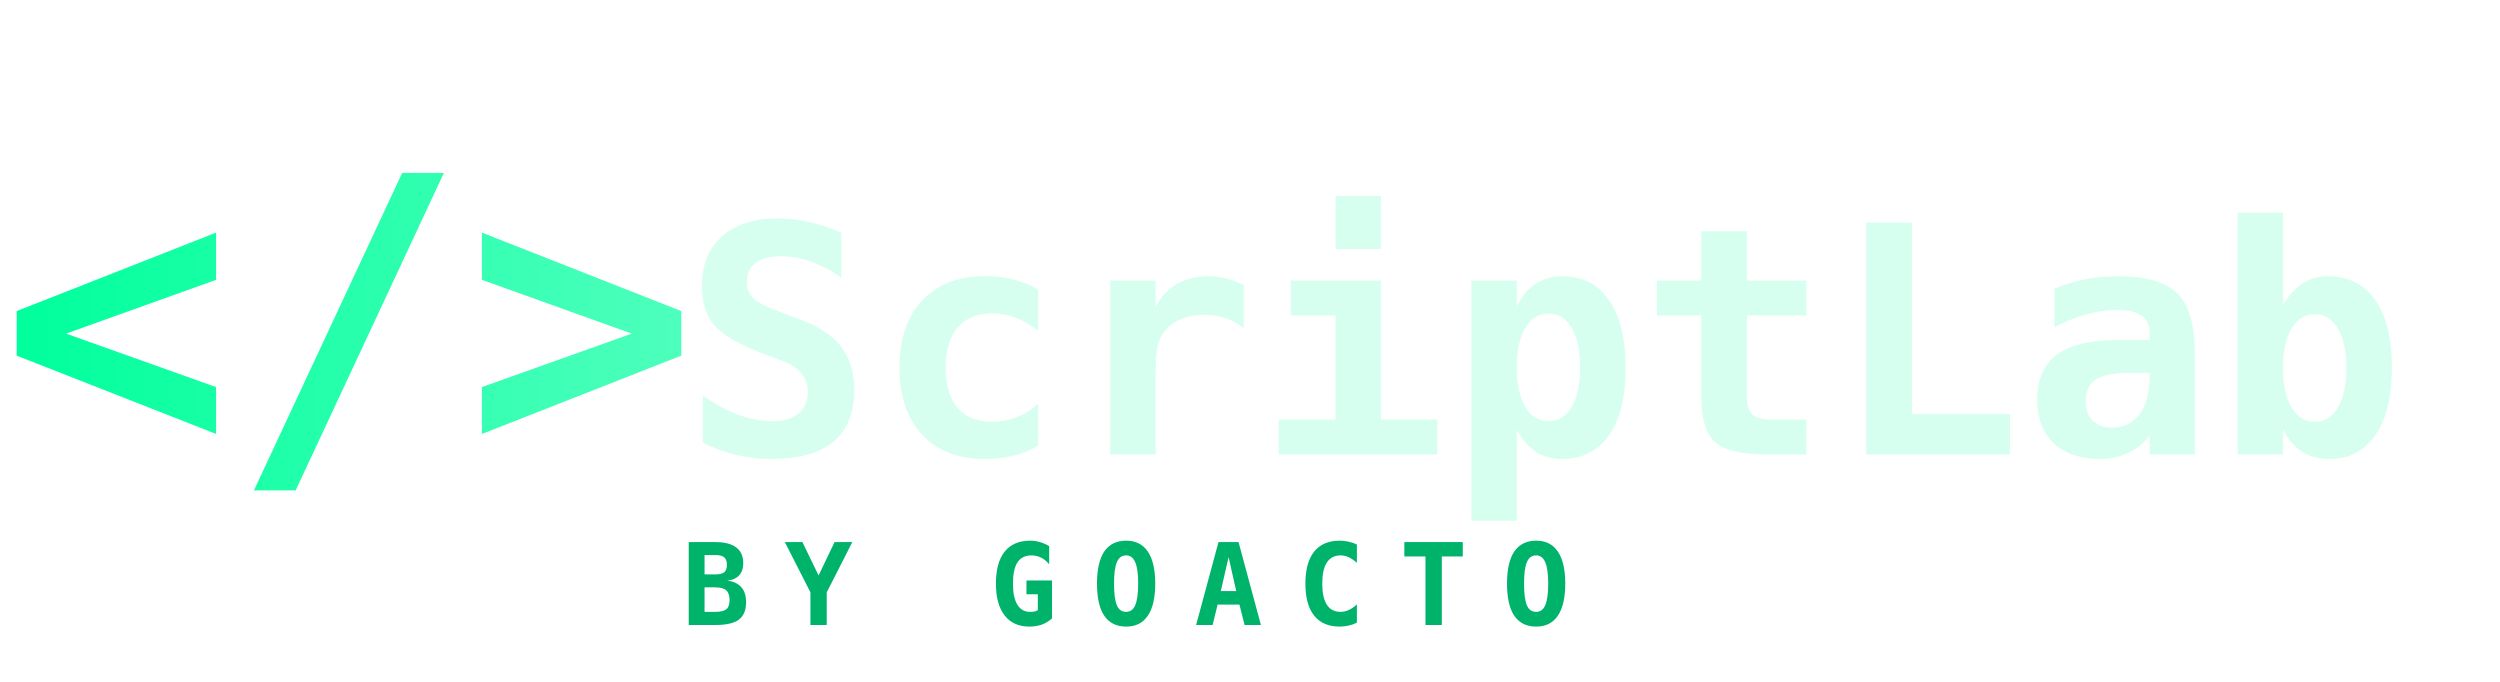
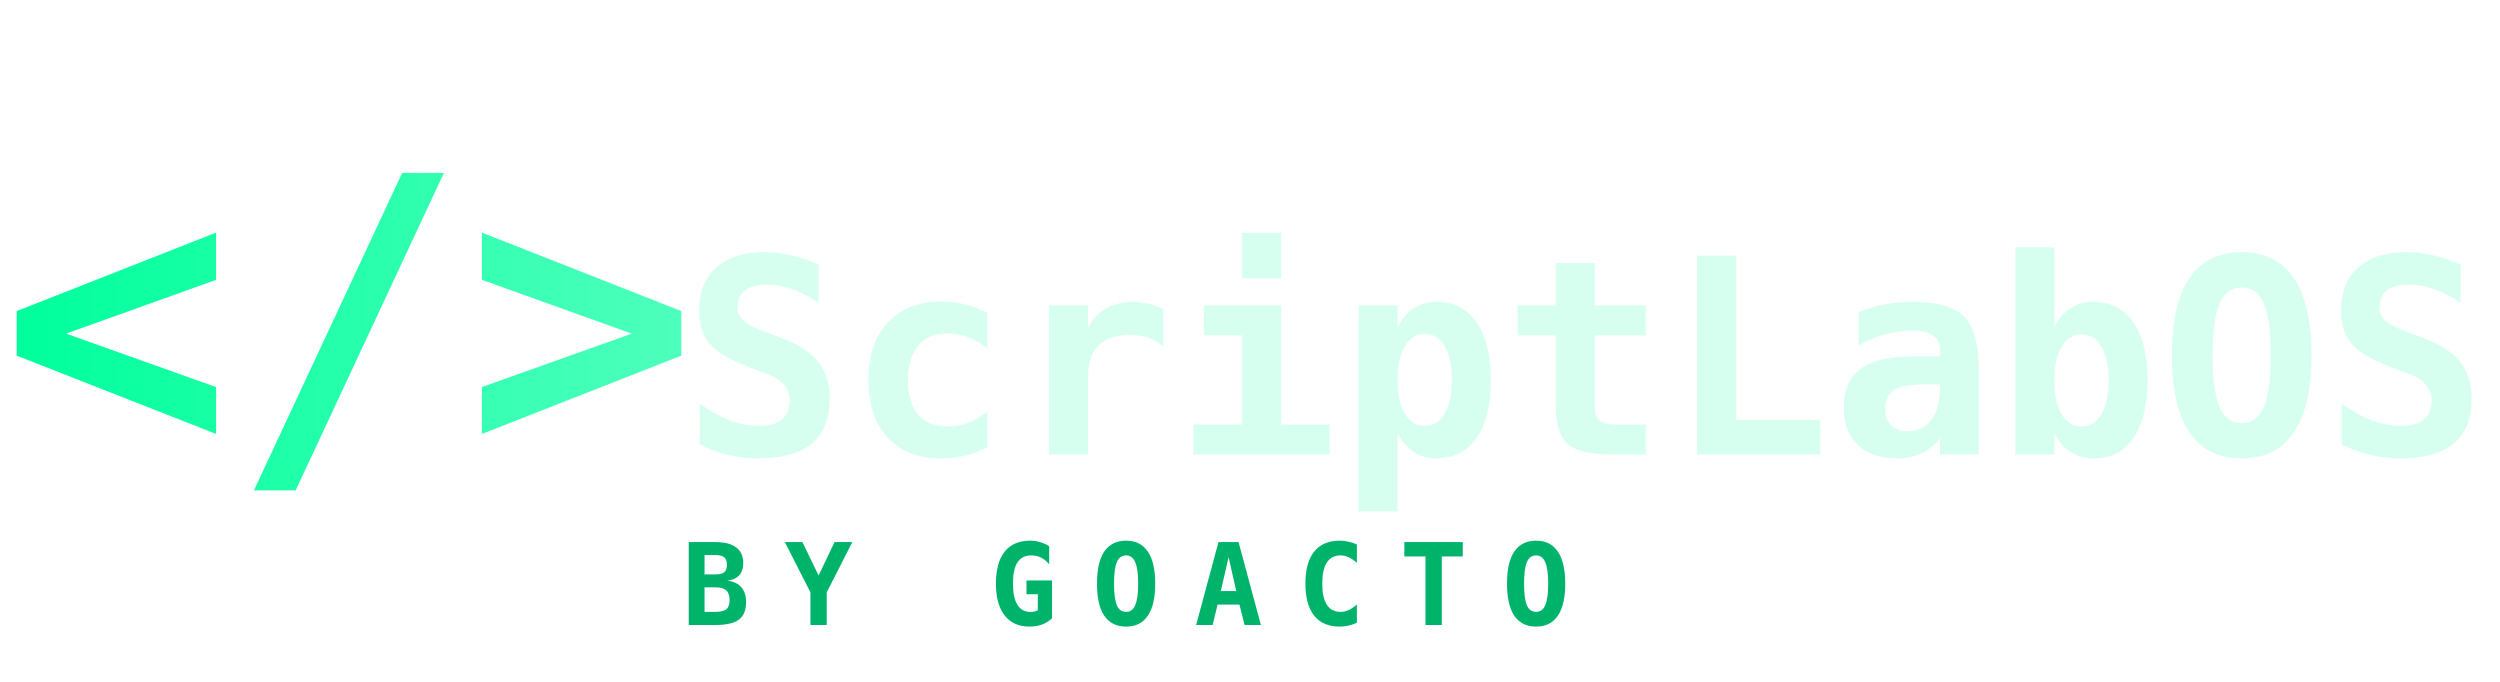
<svg xmlns="http://www.w3.org/2000/svg" viewBox="0 0 220 60" width="220" height="60" fill="none">
  <defs>
    <linearGradient id="g" x1="0" x2="1">
      <stop offset="0" stop-color="#00ff9c" />
      <stop offset="1" stop-color="#4dffbc" />
    </linearGradient>
  </defs>
  <g font-family="JetBrains Mono, monospace" font-weight="700">
    <text x="0" y="40" font-size="34" fill="url(#g)">&lt;/&gt;</text>
-     <text x="60" y="40" font-size="28" fill="#d6fff0">ScriptLab</text>
+     <text x="60" y="40" font-size="24" fill="#d6fff0">ScriptLabOS</text>
    <text x="60" y="55" font-size="10" fill="#00b36b" letter-spacing="3">BY  GOACTO</text>
  </g>
</svg>
